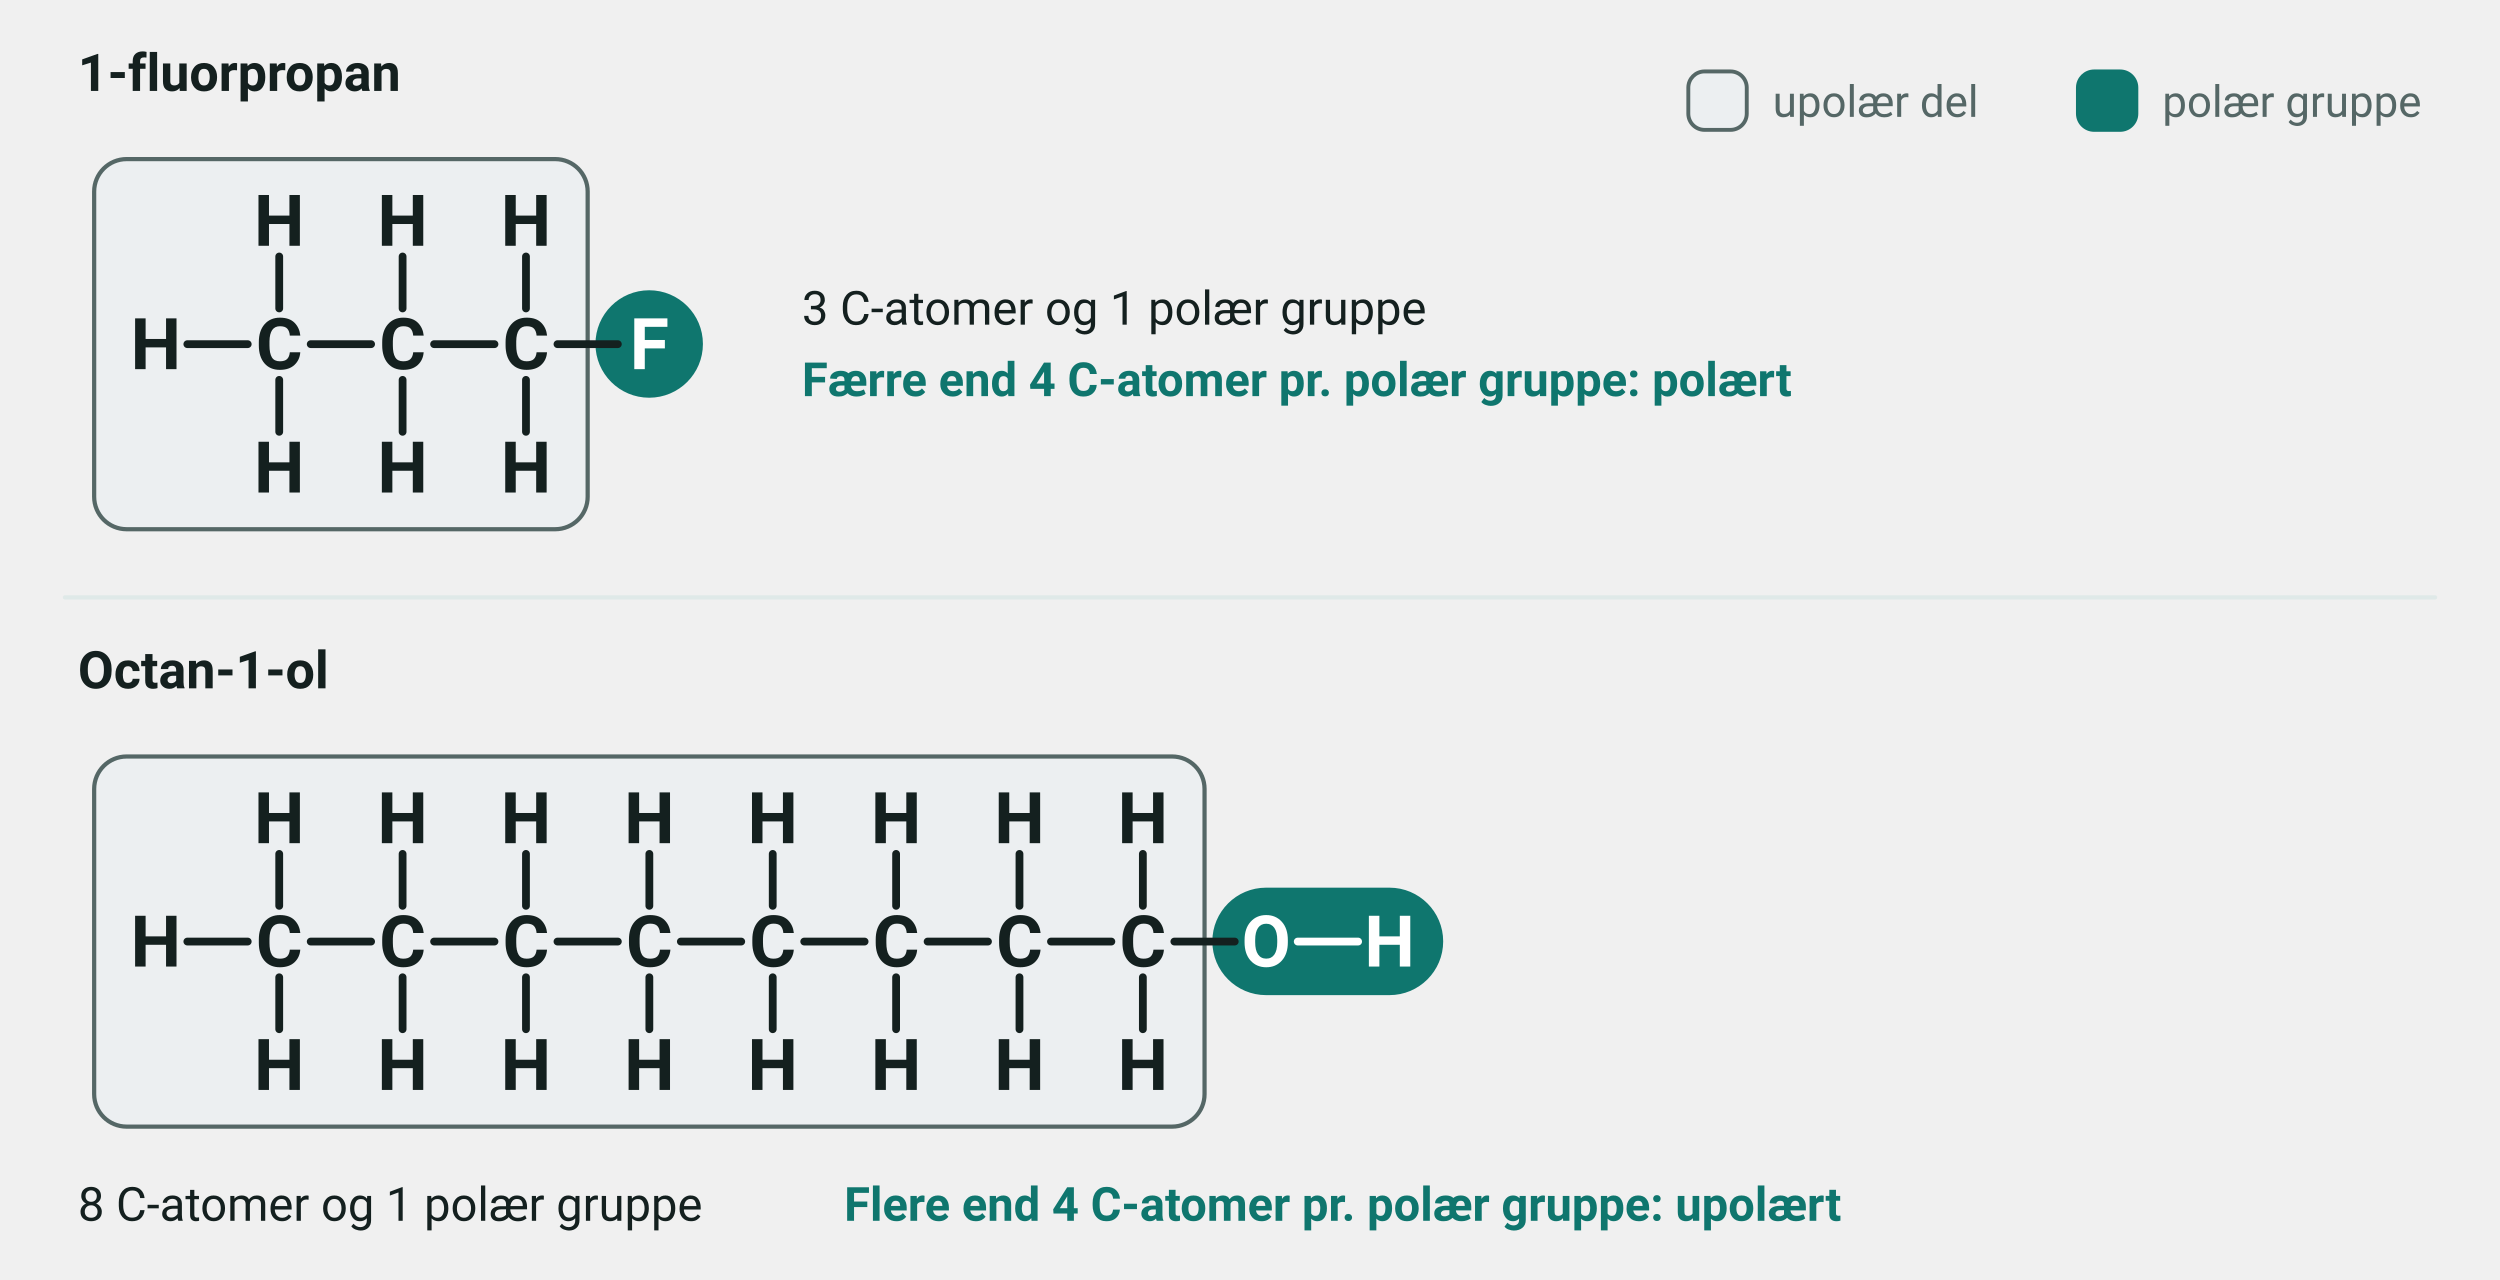
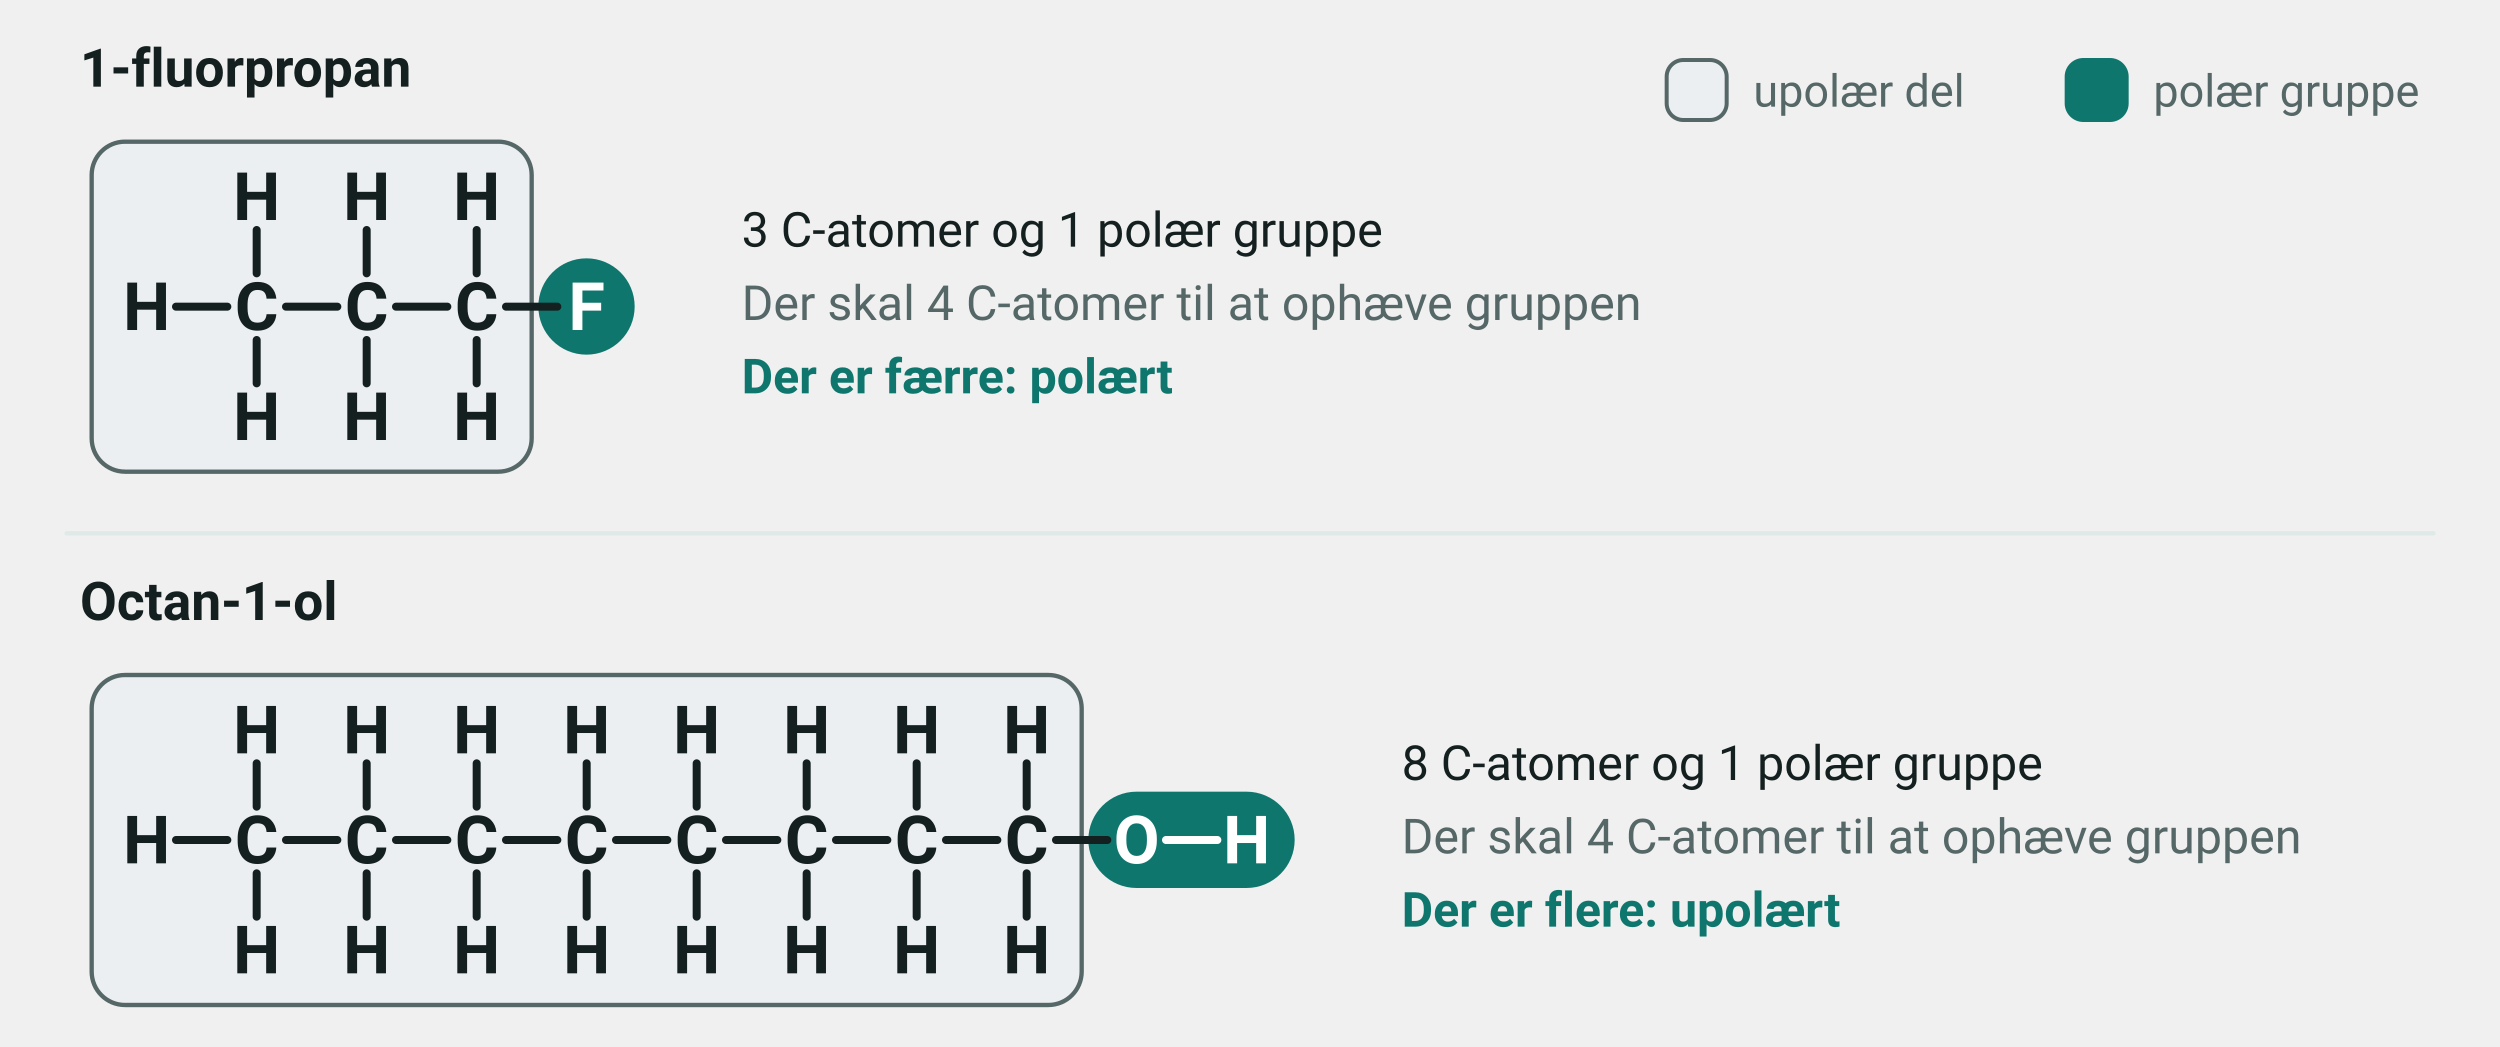
- <svg xmlns="http://www.w3.org/2000/svg" viewBox="0 0 770 394" width="770" height="394" font-family="'Segoe UI', Roboto, 'Helvetica Neue', Arial, sans-serif" role="img" aria-label="To store molekyler tegnet som stregformler, hvor carbonatomerne tælles op mod de polære grupper">
-   <text x="24.0" y="28.0" font-size="16" text-anchor="start" fill="#14201f" font-weight="700">
+ <svg xmlns="http://www.w3.org/2000/svg" viewBox="0 0 750 314" width="750" height="314" font-family="'Segoe UI', Roboto, 'Helvetica Neue', Arial, sans-serif" role="img" aria-label="To store molekyler tegnet som stregformler, hvor carbonatomerne tælles op mod de polære grupper">
+   <text x="24.0" y="26.0" font-size="16" text-anchor="start" fill="#14201f" font-weight="700">
    <tspan>1-fluorpropan</tspan>
  </text>
-   <rect x="29.0" y="49.0" width="152.0" height="114.0" rx="10" fill="#eceff1" stroke="#556766" stroke-width="1.3" />
-   <rect x="184.0" y="90.0" width="31.9" height="31.9" rx="15.96" fill="#0f766e" stroke="#0f766e" stroke-width="1.2" />
-   <line x1="86.0" y1="95.0" x2="86.0" y2="79.0" stroke="#14201f" stroke-width="2.4" stroke-linecap="round" />
-   <line x1="86.0" y1="117.0" x2="86.0" y2="133.0" stroke="#14201f" stroke-width="2.4" stroke-linecap="round" />
-   <line x1="124.0" y1="95.0" x2="124.0" y2="79.0" stroke="#14201f" stroke-width="2.4" stroke-linecap="round" />
-   <line x1="124.0" y1="117.0" x2="124.0" y2="133.0" stroke="#14201f" stroke-width="2.4" stroke-linecap="round" />
-   <line x1="95.7" y1="106.0" x2="114.3" y2="106.0" stroke="#14201f" stroke-width="2.4" stroke-linecap="round" />
-   <line x1="162.0" y1="95.0" x2="162.0" y2="79.0" stroke="#14201f" stroke-width="2.4" stroke-linecap="round" />
-   <line x1="162.0" y1="117.0" x2="162.0" y2="133.0" stroke="#14201f" stroke-width="2.4" stroke-linecap="round" />
-   <line x1="133.7" y1="106.0" x2="152.3" y2="106.0" stroke="#14201f" stroke-width="2.4" stroke-linecap="round" />
-   <line x1="57.7" y1="106.0" x2="76.3" y2="106.0" stroke="#14201f" stroke-width="2.4" stroke-linecap="round" />
-   <line x1="171.7" y1="106.0" x2="190.3" y2="106.0" stroke="#14201f" stroke-width="2.4" stroke-linecap="round" />
-   <text x="86.0" y="113.7" font-size="22" text-anchor="middle" fill="#14201f" font-weight="700">
+   <rect x="27.5" y="42.5" width="132.0" height="99.0" rx="10" fill="#eceff1" stroke="#556766" stroke-width="1.3" />
+   <rect x="162.1" y="78.1" width="27.7" height="27.7" rx="13.86" fill="#0f766e" stroke="#0f766e" stroke-width="1.2" />
+   <line x1="77.0" y1="82.0" x2="77.0" y2="69.0" stroke="#14201f" stroke-width="2.4" stroke-linecap="round" />
+   <line x1="77.0" y1="102.0" x2="77.0" y2="115.0" stroke="#14201f" stroke-width="2.4" stroke-linecap="round" />
+   <line x1="110.0" y1="82.0" x2="110.0" y2="69.0" stroke="#14201f" stroke-width="2.4" stroke-linecap="round" />
+   <line x1="110.0" y1="102.0" x2="110.0" y2="115.0" stroke="#14201f" stroke-width="2.4" stroke-linecap="round" />
+   <line x1="85.8" y1="92.0" x2="101.2" y2="92.0" stroke="#14201f" stroke-width="2.4" stroke-linecap="round" />
+   <line x1="143.0" y1="82.0" x2="143.0" y2="69.0" stroke="#14201f" stroke-width="2.4" stroke-linecap="round" />
+   <line x1="143.0" y1="102.0" x2="143.0" y2="115.0" stroke="#14201f" stroke-width="2.4" stroke-linecap="round" />
+   <line x1="118.8" y1="92.0" x2="134.2" y2="92.0" stroke="#14201f" stroke-width="2.4" stroke-linecap="round" />
+   <line x1="52.8" y1="92.0" x2="68.2" y2="92.0" stroke="#14201f" stroke-width="2.4" stroke-linecap="round" />
+   <line x1="151.8" y1="92.0" x2="167.2" y2="92.0" stroke="#14201f" stroke-width="2.4" stroke-linecap="round" />
+   <text x="77.0" y="99.0" font-size="20" text-anchor="middle" fill="#14201f" font-weight="700">
    <tspan>C</tspan>
  </text>
-   <text x="86.0" y="75.7" font-size="22" text-anchor="middle" fill="#14201f" font-weight="700">
+   <text x="77.0" y="66.0" font-size="20" text-anchor="middle" fill="#14201f" font-weight="700">
    <tspan>H</tspan>
  </text>
-   <text x="86.0" y="151.7" font-size="22" text-anchor="middle" fill="#14201f" font-weight="700">
+   <text x="77.0" y="132.0" font-size="20" text-anchor="middle" fill="#14201f" font-weight="700">
    <tspan>H</tspan>
  </text>
-   <text x="124.0" y="113.7" font-size="22" text-anchor="middle" fill="#14201f" font-weight="700">
+   <text x="110.0" y="99.0" font-size="20" text-anchor="middle" fill="#14201f" font-weight="700">
    <tspan>C</tspan>
  </text>
-   <text x="124.0" y="75.7" font-size="22" text-anchor="middle" fill="#14201f" font-weight="700">
+   <text x="110.0" y="66.0" font-size="20" text-anchor="middle" fill="#14201f" font-weight="700">
    <tspan>H</tspan>
  </text>
-   <text x="124.0" y="151.7" font-size="22" text-anchor="middle" fill="#14201f" font-weight="700">
+   <text x="110.0" y="132.0" font-size="20" text-anchor="middle" fill="#14201f" font-weight="700">
    <tspan>H</tspan>
  </text>
-   <text x="162.0" y="113.7" font-size="22" text-anchor="middle" fill="#14201f" font-weight="700">
+   <text x="143.0" y="99.0" font-size="20" text-anchor="middle" fill="#14201f" font-weight="700">
    <tspan>C</tspan>
  </text>
-   <text x="162.0" y="75.7" font-size="22" text-anchor="middle" fill="#14201f" font-weight="700">
+   <text x="143.0" y="66.0" font-size="20" text-anchor="middle" fill="#14201f" font-weight="700">
    <tspan>H</tspan>
  </text>
-   <text x="162.0" y="151.7" font-size="22" text-anchor="middle" fill="#14201f" font-weight="700">
+   <text x="143.0" y="132.0" font-size="20" text-anchor="middle" fill="#14201f" font-weight="700">
    <tspan>H</tspan>
  </text>
-   <text x="48.0" y="113.7" font-size="22" text-anchor="middle" fill="#14201f" font-weight="700">
+   <text x="44.0" y="99.0" font-size="20" text-anchor="middle" fill="#14201f" font-weight="700">
    <tspan>H</tspan>
  </text>
-   <text x="200.0" y="113.7" font-size="22" text-anchor="middle" fill="#ffffff" font-weight="700">
+   <text x="176.0" y="99.0" font-size="20" text-anchor="middle" fill="#ffffff" font-weight="700">
    <tspan>F</tspan>
  </text>
-   <text x="247.0" y="100.0" font-size="14.5" text-anchor="start" fill="#14201f">
+   <text x="222.5" y="74.0" font-size="14.5" text-anchor="start" fill="#14201f">
    <tspan>3 C-atomer og 1 polær gruppe</tspan>
  </text>
-   <text x="247.0" y="122.0" font-size="14.5" text-anchor="start" fill="#0f766e" font-weight="700">
-     <tspan>Færre end 4 C-atomer pr. polær gruppe: polært</tspan>
+   <text x="222.5" y="96.0" font-size="14.5" text-anchor="start" fill="#556766">
+     <tspan>Der skal 4 C-atomer til at ophæve gruppen</tspan>
  </text>
-   <line x1="20.0" y1="184.0" x2="750.0" y2="184.0" stroke="#dfe9e8" stroke-width="1.3" stroke-linecap="round" />
-   <text x="24.0" y="212.0" font-size="16" text-anchor="start" fill="#14201f" font-weight="700">
+   <text x="222.5" y="118.0" font-size="14.5" text-anchor="start" fill="#0f766e" font-weight="700">
+     <tspan>Der er færre: polært</tspan>
+   </text>
+   <line x1="20.0" y1="160.0" x2="730.0" y2="160.0" stroke="#dfe9e8" stroke-width="1.3" stroke-linecap="round" />
+   <text x="24.0" y="186.0" font-size="16" text-anchor="start" fill="#14201f" font-weight="700">
    <tspan>Octan-1-ol</tspan>
  </text>
-   <rect x="29.0" y="233.0" width="342.0" height="114.0" rx="10" fill="#eceff1" stroke="#556766" stroke-width="1.3" />
-   <rect x="374.0" y="274.0" width="69.9" height="31.9" rx="15.96" fill="#0f766e" stroke="#0f766e" stroke-width="1.2" />
-   <line x1="399.7" y1="290.0" x2="418.3" y2="290.0" stroke="#ffffff" stroke-width="2.4" stroke-linecap="round" />
-   <line x1="86.0" y1="279.0" x2="86.0" y2="263.0" stroke="#14201f" stroke-width="2.4" stroke-linecap="round" />
-   <line x1="86.0" y1="301.0" x2="86.0" y2="317.0" stroke="#14201f" stroke-width="2.4" stroke-linecap="round" />
-   <line x1="124.0" y1="279.0" x2="124.0" y2="263.0" stroke="#14201f" stroke-width="2.4" stroke-linecap="round" />
-   <line x1="124.0" y1="301.0" x2="124.0" y2="317.0" stroke="#14201f" stroke-width="2.4" stroke-linecap="round" />
-   <line x1="95.7" y1="290.0" x2="114.3" y2="290.0" stroke="#14201f" stroke-width="2.4" stroke-linecap="round" />
-   <line x1="162.0" y1="279.0" x2="162.0" y2="263.0" stroke="#14201f" stroke-width="2.4" stroke-linecap="round" />
-   <line x1="162.0" y1="301.0" x2="162.0" y2="317.0" stroke="#14201f" stroke-width="2.4" stroke-linecap="round" />
-   <line x1="133.7" y1="290.0" x2="152.3" y2="290.0" stroke="#14201f" stroke-width="2.4" stroke-linecap="round" />
-   <line x1="200.0" y1="279.0" x2="200.0" y2="263.0" stroke="#14201f" stroke-width="2.4" stroke-linecap="round" />
-   <line x1="200.0" y1="301.0" x2="200.0" y2="317.0" stroke="#14201f" stroke-width="2.4" stroke-linecap="round" />
-   <line x1="171.7" y1="290.0" x2="190.3" y2="290.0" stroke="#14201f" stroke-width="2.4" stroke-linecap="round" />
-   <line x1="238.0" y1="279.0" x2="238.0" y2="263.0" stroke="#14201f" stroke-width="2.4" stroke-linecap="round" />
-   <line x1="238.0" y1="301.0" x2="238.0" y2="317.0" stroke="#14201f" stroke-width="2.4" stroke-linecap="round" />
-   <line x1="209.7" y1="290.0" x2="228.3" y2="290.0" stroke="#14201f" stroke-width="2.4" stroke-linecap="round" />
-   <line x1="276.0" y1="279.0" x2="276.0" y2="263.0" stroke="#14201f" stroke-width="2.4" stroke-linecap="round" />
-   <line x1="276.0" y1="301.0" x2="276.0" y2="317.0" stroke="#14201f" stroke-width="2.4" stroke-linecap="round" />
-   <line x1="247.7" y1="290.0" x2="266.3" y2="290.0" stroke="#14201f" stroke-width="2.4" stroke-linecap="round" />
-   <line x1="314.0" y1="279.0" x2="314.0" y2="263.0" stroke="#14201f" stroke-width="2.4" stroke-linecap="round" />
-   <line x1="314.0" y1="301.0" x2="314.0" y2="317.0" stroke="#14201f" stroke-width="2.4" stroke-linecap="round" />
-   <line x1="285.7" y1="290.0" x2="304.3" y2="290.0" stroke="#14201f" stroke-width="2.4" stroke-linecap="round" />
-   <line x1="352.0" y1="279.0" x2="352.0" y2="263.0" stroke="#14201f" stroke-width="2.4" stroke-linecap="round" />
-   <line x1="352.0" y1="301.0" x2="352.0" y2="317.0" stroke="#14201f" stroke-width="2.4" stroke-linecap="round" />
-   <line x1="323.7" y1="290.0" x2="342.3" y2="290.0" stroke="#14201f" stroke-width="2.4" stroke-linecap="round" />
-   <line x1="57.7" y1="290.0" x2="76.3" y2="290.0" stroke="#14201f" stroke-width="2.4" stroke-linecap="round" />
-   <line x1="361.7" y1="290.0" x2="380.3" y2="290.0" stroke="#14201f" stroke-width="2.4" stroke-linecap="round" />
-   <text x="86.0" y="297.7" font-size="22" text-anchor="middle" fill="#14201f" font-weight="700">
+   <rect x="27.5" y="202.5" width="297.0" height="99.0" rx="10" fill="#eceff1" stroke="#556766" stroke-width="1.3" />
+   <rect x="327.1" y="238.1" width="60.7" height="27.7" rx="13.86" fill="#0f766e" stroke="#0f766e" stroke-width="1.2" />
+   <line x1="349.8" y1="252.0" x2="365.2" y2="252.0" stroke="#ffffff" stroke-width="2.4" stroke-linecap="round" />
+   <line x1="77.0" y1="242.0" x2="77.0" y2="229.0" stroke="#14201f" stroke-width="2.4" stroke-linecap="round" />
+   <line x1="77.0" y1="262.0" x2="77.0" y2="275.0" stroke="#14201f" stroke-width="2.4" stroke-linecap="round" />
+   <line x1="110.0" y1="242.0" x2="110.0" y2="229.0" stroke="#14201f" stroke-width="2.4" stroke-linecap="round" />
+   <line x1="110.0" y1="262.0" x2="110.0" y2="275.0" stroke="#14201f" stroke-width="2.4" stroke-linecap="round" />
+   <line x1="85.8" y1="252.0" x2="101.2" y2="252.0" stroke="#14201f" stroke-width="2.4" stroke-linecap="round" />
+   <line x1="143.0" y1="242.0" x2="143.0" y2="229.0" stroke="#14201f" stroke-width="2.4" stroke-linecap="round" />
+   <line x1="143.0" y1="262.0" x2="143.0" y2="275.0" stroke="#14201f" stroke-width="2.4" stroke-linecap="round" />
+   <line x1="118.8" y1="252.0" x2="134.2" y2="252.0" stroke="#14201f" stroke-width="2.4" stroke-linecap="round" />
+   <line x1="176.0" y1="242.0" x2="176.0" y2="229.0" stroke="#14201f" stroke-width="2.4" stroke-linecap="round" />
+   <line x1="176.0" y1="262.0" x2="176.0" y2="275.0" stroke="#14201f" stroke-width="2.4" stroke-linecap="round" />
+   <line x1="151.8" y1="252.0" x2="167.2" y2="252.0" stroke="#14201f" stroke-width="2.4" stroke-linecap="round" />
+   <line x1="209.0" y1="242.0" x2="209.0" y2="229.0" stroke="#14201f" stroke-width="2.4" stroke-linecap="round" />
+   <line x1="209.0" y1="262.0" x2="209.0" y2="275.0" stroke="#14201f" stroke-width="2.4" stroke-linecap="round" />
+   <line x1="184.8" y1="252.0" x2="200.2" y2="252.0" stroke="#14201f" stroke-width="2.4" stroke-linecap="round" />
+   <line x1="242.0" y1="242.0" x2="242.0" y2="229.0" stroke="#14201f" stroke-width="2.4" stroke-linecap="round" />
+   <line x1="242.0" y1="262.0" x2="242.0" y2="275.0" stroke="#14201f" stroke-width="2.4" stroke-linecap="round" />
+   <line x1="217.8" y1="252.0" x2="233.2" y2="252.0" stroke="#14201f" stroke-width="2.4" stroke-linecap="round" />
+   <line x1="275.0" y1="242.0" x2="275.0" y2="229.0" stroke="#14201f" stroke-width="2.4" stroke-linecap="round" />
+   <line x1="275.0" y1="262.0" x2="275.0" y2="275.0" stroke="#14201f" stroke-width="2.4" stroke-linecap="round" />
+   <line x1="250.8" y1="252.0" x2="266.2" y2="252.0" stroke="#14201f" stroke-width="2.4" stroke-linecap="round" />
+   <line x1="308.0" y1="242.0" x2="308.0" y2="229.0" stroke="#14201f" stroke-width="2.4" stroke-linecap="round" />
+   <line x1="308.0" y1="262.0" x2="308.0" y2="275.0" stroke="#14201f" stroke-width="2.4" stroke-linecap="round" />
+   <line x1="283.8" y1="252.0" x2="299.2" y2="252.0" stroke="#14201f" stroke-width="2.4" stroke-linecap="round" />
+   <line x1="52.8" y1="252.0" x2="68.2" y2="252.0" stroke="#14201f" stroke-width="2.4" stroke-linecap="round" />
+   <line x1="316.8" y1="252.0" x2="332.2" y2="252.0" stroke="#14201f" stroke-width="2.4" stroke-linecap="round" />
+   <text x="77.0" y="259.0" font-size="20" text-anchor="middle" fill="#14201f" font-weight="700">
    <tspan>C</tspan>
  </text>
-   <text x="86.0" y="259.7" font-size="22" text-anchor="middle" fill="#14201f" font-weight="700">
+   <text x="77.0" y="226.0" font-size="20" text-anchor="middle" fill="#14201f" font-weight="700">
    <tspan>H</tspan>
  </text>
-   <text x="86.0" y="335.7" font-size="22" text-anchor="middle" fill="#14201f" font-weight="700">
+   <text x="77.0" y="292.0" font-size="20" text-anchor="middle" fill="#14201f" font-weight="700">
    <tspan>H</tspan>
  </text>
-   <text x="124.0" y="297.7" font-size="22" text-anchor="middle" fill="#14201f" font-weight="700">
+   <text x="110.0" y="259.0" font-size="20" text-anchor="middle" fill="#14201f" font-weight="700">
    <tspan>C</tspan>
  </text>
-   <text x="124.0" y="259.7" font-size="22" text-anchor="middle" fill="#14201f" font-weight="700">
+   <text x="110.0" y="226.0" font-size="20" text-anchor="middle" fill="#14201f" font-weight="700">
    <tspan>H</tspan>
  </text>
-   <text x="124.0" y="335.7" font-size="22" text-anchor="middle" fill="#14201f" font-weight="700">
+   <text x="110.0" y="292.0" font-size="20" text-anchor="middle" fill="#14201f" font-weight="700">
    <tspan>H</tspan>
  </text>
-   <text x="162.0" y="297.7" font-size="22" text-anchor="middle" fill="#14201f" font-weight="700">
+   <text x="143.0" y="259.0" font-size="20" text-anchor="middle" fill="#14201f" font-weight="700">
    <tspan>C</tspan>
  </text>
-   <text x="162.0" y="259.7" font-size="22" text-anchor="middle" fill="#14201f" font-weight="700">
+   <text x="143.0" y="226.0" font-size="20" text-anchor="middle" fill="#14201f" font-weight="700">
    <tspan>H</tspan>
  </text>
-   <text x="162.0" y="335.7" font-size="22" text-anchor="middle" fill="#14201f" font-weight="700">
+   <text x="143.0" y="292.0" font-size="20" text-anchor="middle" fill="#14201f" font-weight="700">
    <tspan>H</tspan>
  </text>
-   <text x="200.0" y="297.7" font-size="22" text-anchor="middle" fill="#14201f" font-weight="700">
+   <text x="176.0" y="259.0" font-size="20" text-anchor="middle" fill="#14201f" font-weight="700">
    <tspan>C</tspan>
  </text>
-   <text x="200.0" y="259.7" font-size="22" text-anchor="middle" fill="#14201f" font-weight="700">
+   <text x="176.0" y="226.0" font-size="20" text-anchor="middle" fill="#14201f" font-weight="700">
    <tspan>H</tspan>
  </text>
-   <text x="200.0" y="335.7" font-size="22" text-anchor="middle" fill="#14201f" font-weight="700">
+   <text x="176.0" y="292.0" font-size="20" text-anchor="middle" fill="#14201f" font-weight="700">
    <tspan>H</tspan>
  </text>
-   <text x="238.0" y="297.7" font-size="22" text-anchor="middle" fill="#14201f" font-weight="700">
+   <text x="209.0" y="259.0" font-size="20" text-anchor="middle" fill="#14201f" font-weight="700">
    <tspan>C</tspan>
  </text>
-   <text x="238.0" y="259.7" font-size="22" text-anchor="middle" fill="#14201f" font-weight="700">
+   <text x="209.0" y="226.0" font-size="20" text-anchor="middle" fill="#14201f" font-weight="700">
    <tspan>H</tspan>
  </text>
-   <text x="238.0" y="335.7" font-size="22" text-anchor="middle" fill="#14201f" font-weight="700">
+   <text x="209.0" y="292.0" font-size="20" text-anchor="middle" fill="#14201f" font-weight="700">
    <tspan>H</tspan>
  </text>
-   <text x="276.0" y="297.7" font-size="22" text-anchor="middle" fill="#14201f" font-weight="700">
+   <text x="242.0" y="259.0" font-size="20" text-anchor="middle" fill="#14201f" font-weight="700">
    <tspan>C</tspan>
  </text>
-   <text x="276.0" y="259.7" font-size="22" text-anchor="middle" fill="#14201f" font-weight="700">
+   <text x="242.0" y="226.0" font-size="20" text-anchor="middle" fill="#14201f" font-weight="700">
    <tspan>H</tspan>
  </text>
-   <text x="276.0" y="335.7" font-size="22" text-anchor="middle" fill="#14201f" font-weight="700">
+   <text x="242.0" y="292.0" font-size="20" text-anchor="middle" fill="#14201f" font-weight="700">
    <tspan>H</tspan>
  </text>
-   <text x="314.0" y="297.7" font-size="22" text-anchor="middle" fill="#14201f" font-weight="700">
+   <text x="275.0" y="259.0" font-size="20" text-anchor="middle" fill="#14201f" font-weight="700">
    <tspan>C</tspan>
  </text>
-   <text x="314.0" y="259.7" font-size="22" text-anchor="middle" fill="#14201f" font-weight="700">
+   <text x="275.0" y="226.0" font-size="20" text-anchor="middle" fill="#14201f" font-weight="700">
    <tspan>H</tspan>
  </text>
-   <text x="314.0" y="335.7" font-size="22" text-anchor="middle" fill="#14201f" font-weight="700">
+   <text x="275.0" y="292.0" font-size="20" text-anchor="middle" fill="#14201f" font-weight="700">
    <tspan>H</tspan>
  </text>
-   <text x="352.0" y="297.7" font-size="22" text-anchor="middle" fill="#14201f" font-weight="700">
+   <text x="308.0" y="259.0" font-size="20" text-anchor="middle" fill="#14201f" font-weight="700">
    <tspan>C</tspan>
  </text>
-   <text x="352.0" y="259.7" font-size="22" text-anchor="middle" fill="#14201f" font-weight="700">
+   <text x="308.0" y="226.0" font-size="20" text-anchor="middle" fill="#14201f" font-weight="700">
    <tspan>H</tspan>
  </text>
-   <text x="352.0" y="335.7" font-size="22" text-anchor="middle" fill="#14201f" font-weight="700">
+   <text x="308.0" y="292.0" font-size="20" text-anchor="middle" fill="#14201f" font-weight="700">
    <tspan>H</tspan>
  </text>
-   <text x="48.0" y="297.7" font-size="22" text-anchor="middle" fill="#14201f" font-weight="700">
+   <text x="44.0" y="259.0" font-size="20" text-anchor="middle" fill="#14201f" font-weight="700">
    <tspan>H</tspan>
  </text>
-   <text x="390.0" y="297.7" font-size="22" text-anchor="middle" fill="#ffffff" font-weight="700">
+   <text x="341.0" y="259.0" font-size="20" text-anchor="middle" fill="#ffffff" font-weight="700">
    <tspan>O</tspan>
  </text>
-   <text x="428.0" y="297.7" font-size="22" text-anchor="middle" fill="#ffffff" font-weight="700">
+   <text x="374.0" y="259.0" font-size="20" text-anchor="middle" fill="#ffffff" font-weight="700">
    <tspan>H</tspan>
  </text>
-   <text x="24.0" y="376.0" font-size="14.5" text-anchor="start" fill="#14201f">
+   <text x="420.5" y="234.0" font-size="14.5" text-anchor="start" fill="#14201f">
    <tspan>8 C-atomer og 1 polær gruppe</tspan>
  </text>
-   <text x="260.0" y="376.0" font-size="14.5" text-anchor="start" fill="#0f766e" font-weight="700">
-     <tspan>Flere end 4 C-atomer pr. polær gruppe: upolært</tspan>
+   <text x="420.5" y="256.0" font-size="14.5" text-anchor="start" fill="#556766">
+     <tspan>Der skal 4 C-atomer til at ophæve gruppen</tspan>
  </text>
-   <rect x="520.0" y="22.0" width="18.0" height="18.0" rx="5" fill="#eceff1" stroke="#556766" stroke-width="1.2" />
-   <text x="546.0" y="36.0" font-size="13.5" text-anchor="start" fill="#556766">
+   <text x="420.5" y="278.0" font-size="14.5" text-anchor="start" fill="#0f766e" font-weight="700">
+     <tspan>Der er flere: upolært</tspan>
+   </text>
+   <rect x="500.0" y="18.0" width="18.0" height="18.0" rx="5" fill="#eceff1" stroke="#556766" stroke-width="1.2" />
+   <text x="526.0" y="32.0" font-size="13.5" text-anchor="start" fill="#556766">
    <tspan>upolær del</tspan>
  </text>
-   <rect x="640.0" y="22.0" width="18.0" height="18.0" rx="5" fill="#0f766e" stroke="#0f766e" stroke-width="1.2" />
-   <text x="666.0" y="36.0" font-size="13.5" text-anchor="start" fill="#556766">
+   <rect x="620.0" y="18.0" width="18.0" height="18.0" rx="5" fill="#0f766e" stroke="#0f766e" stroke-width="1.2" />
+   <text x="646.0" y="32.0" font-size="13.5" text-anchor="start" fill="#556766">
    <tspan>polær gruppe</tspan>
  </text>
</svg>
